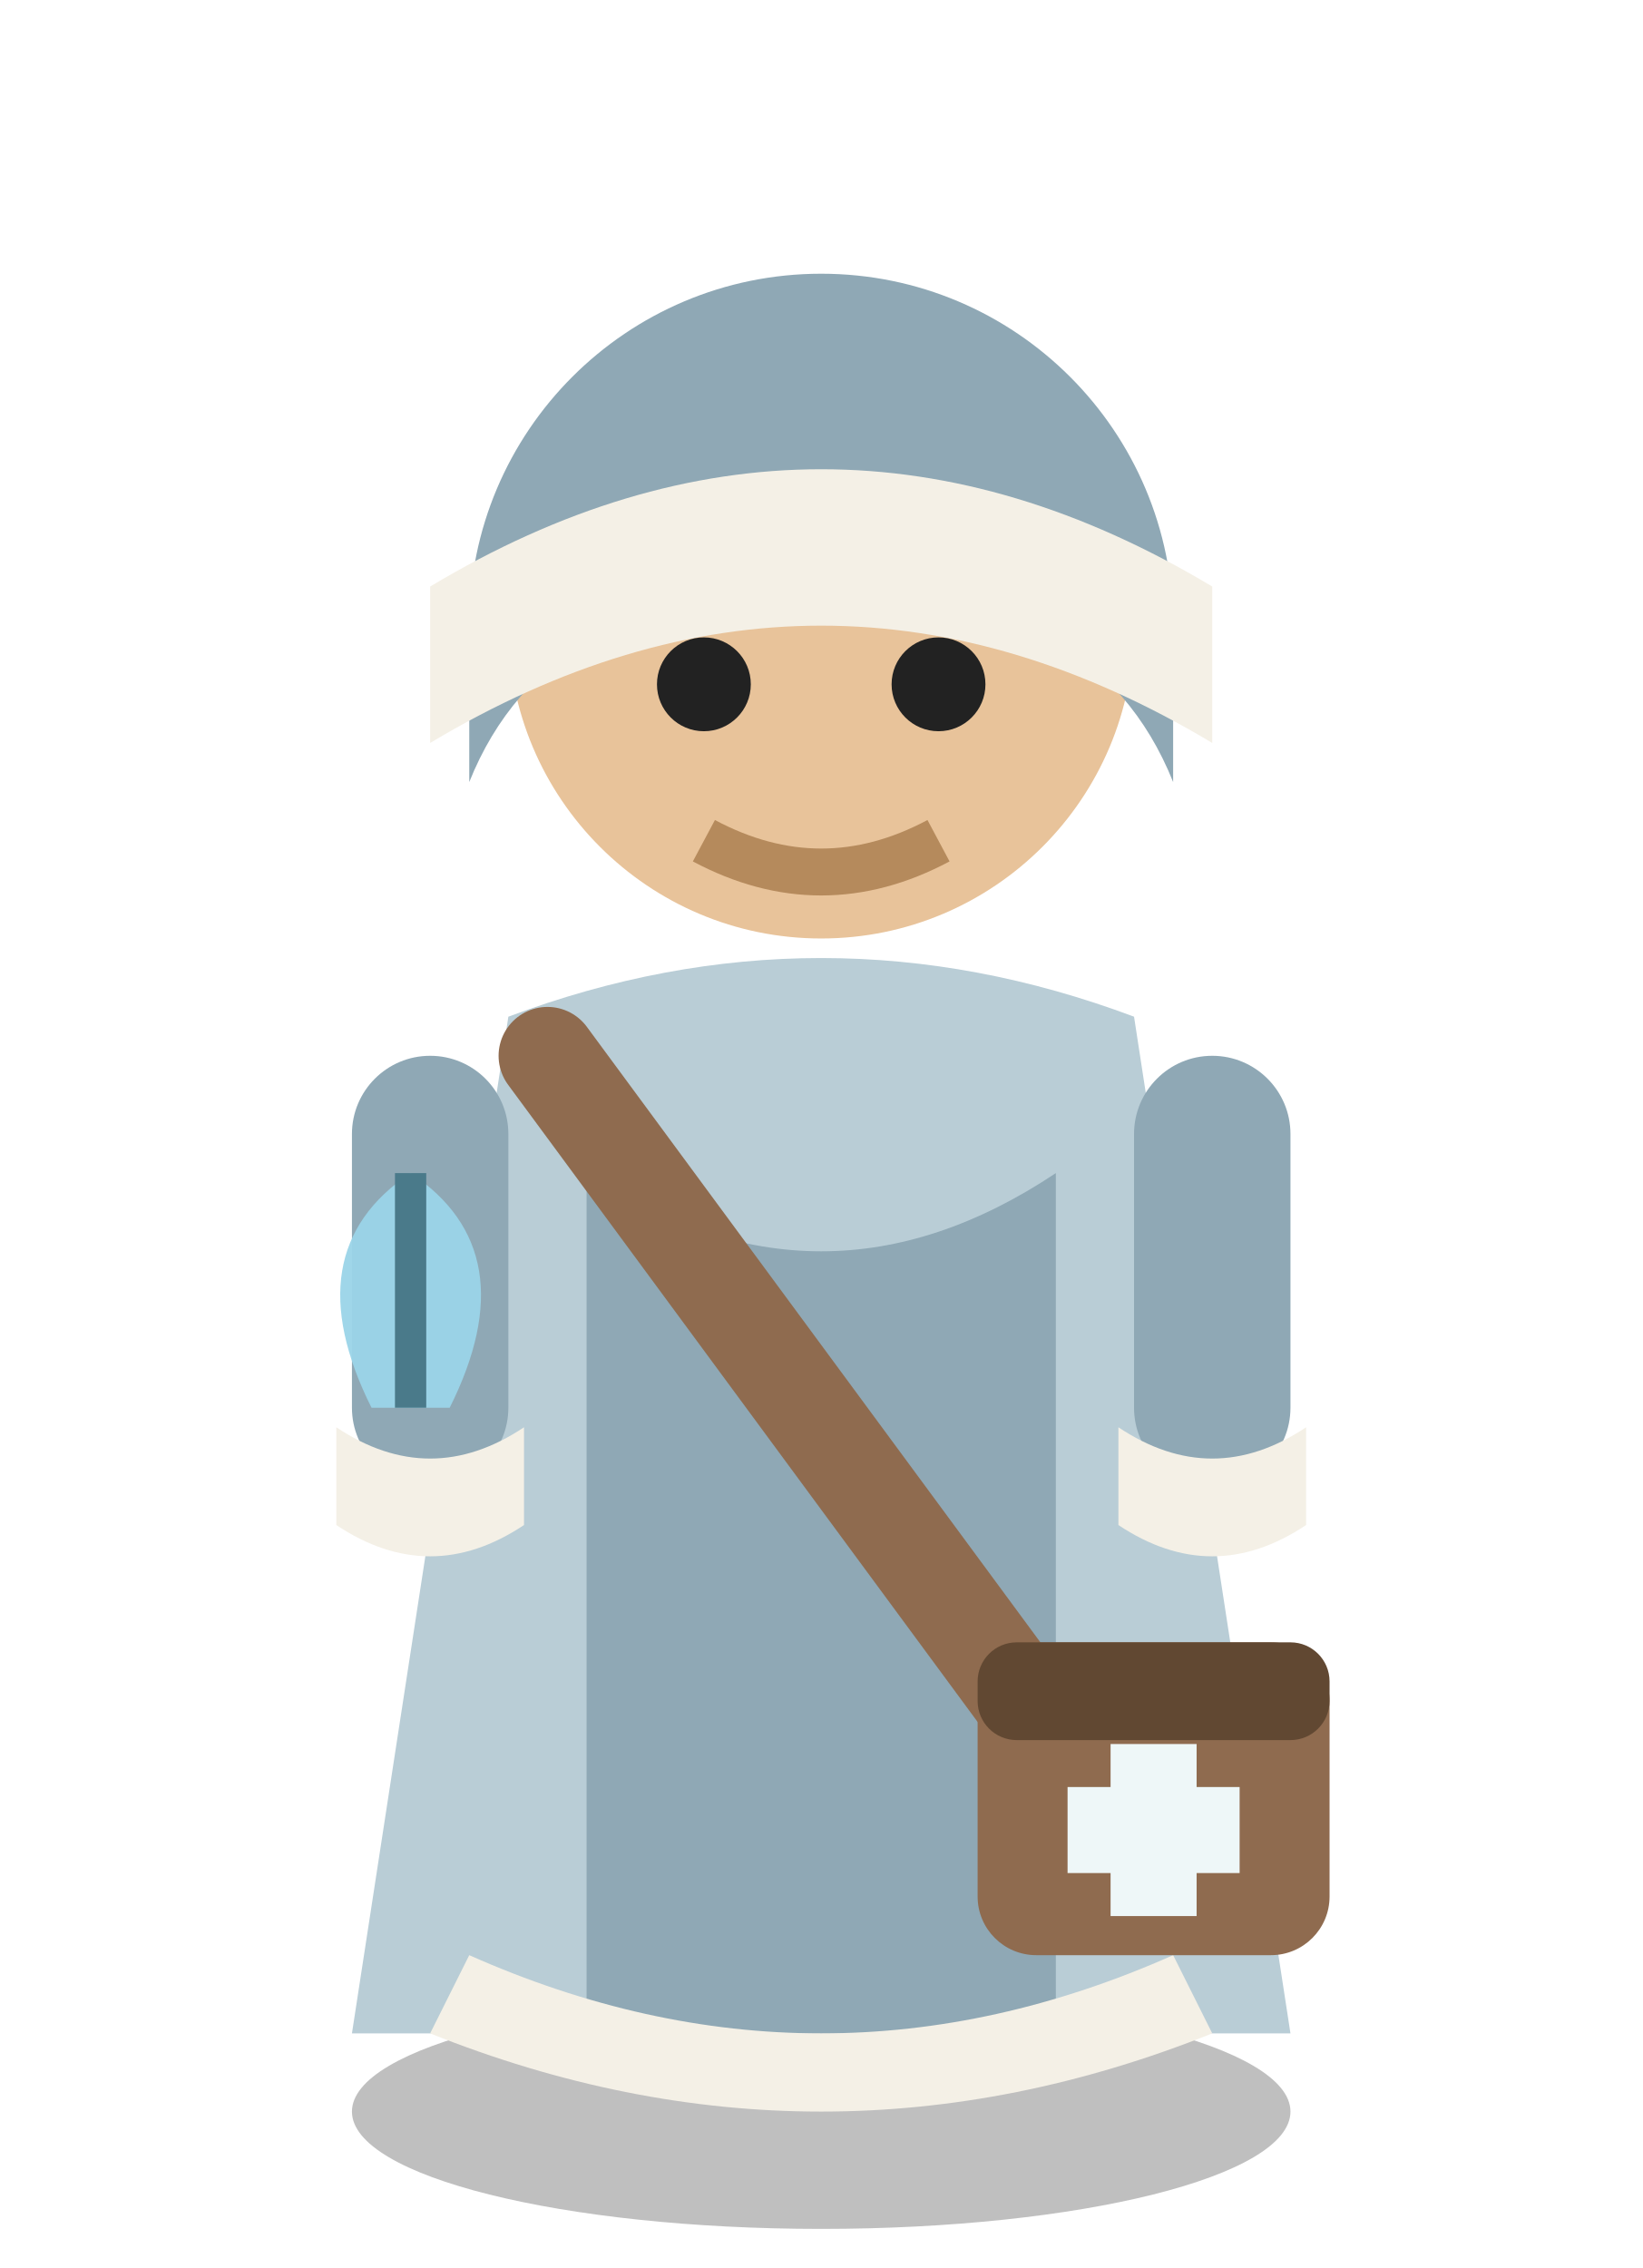
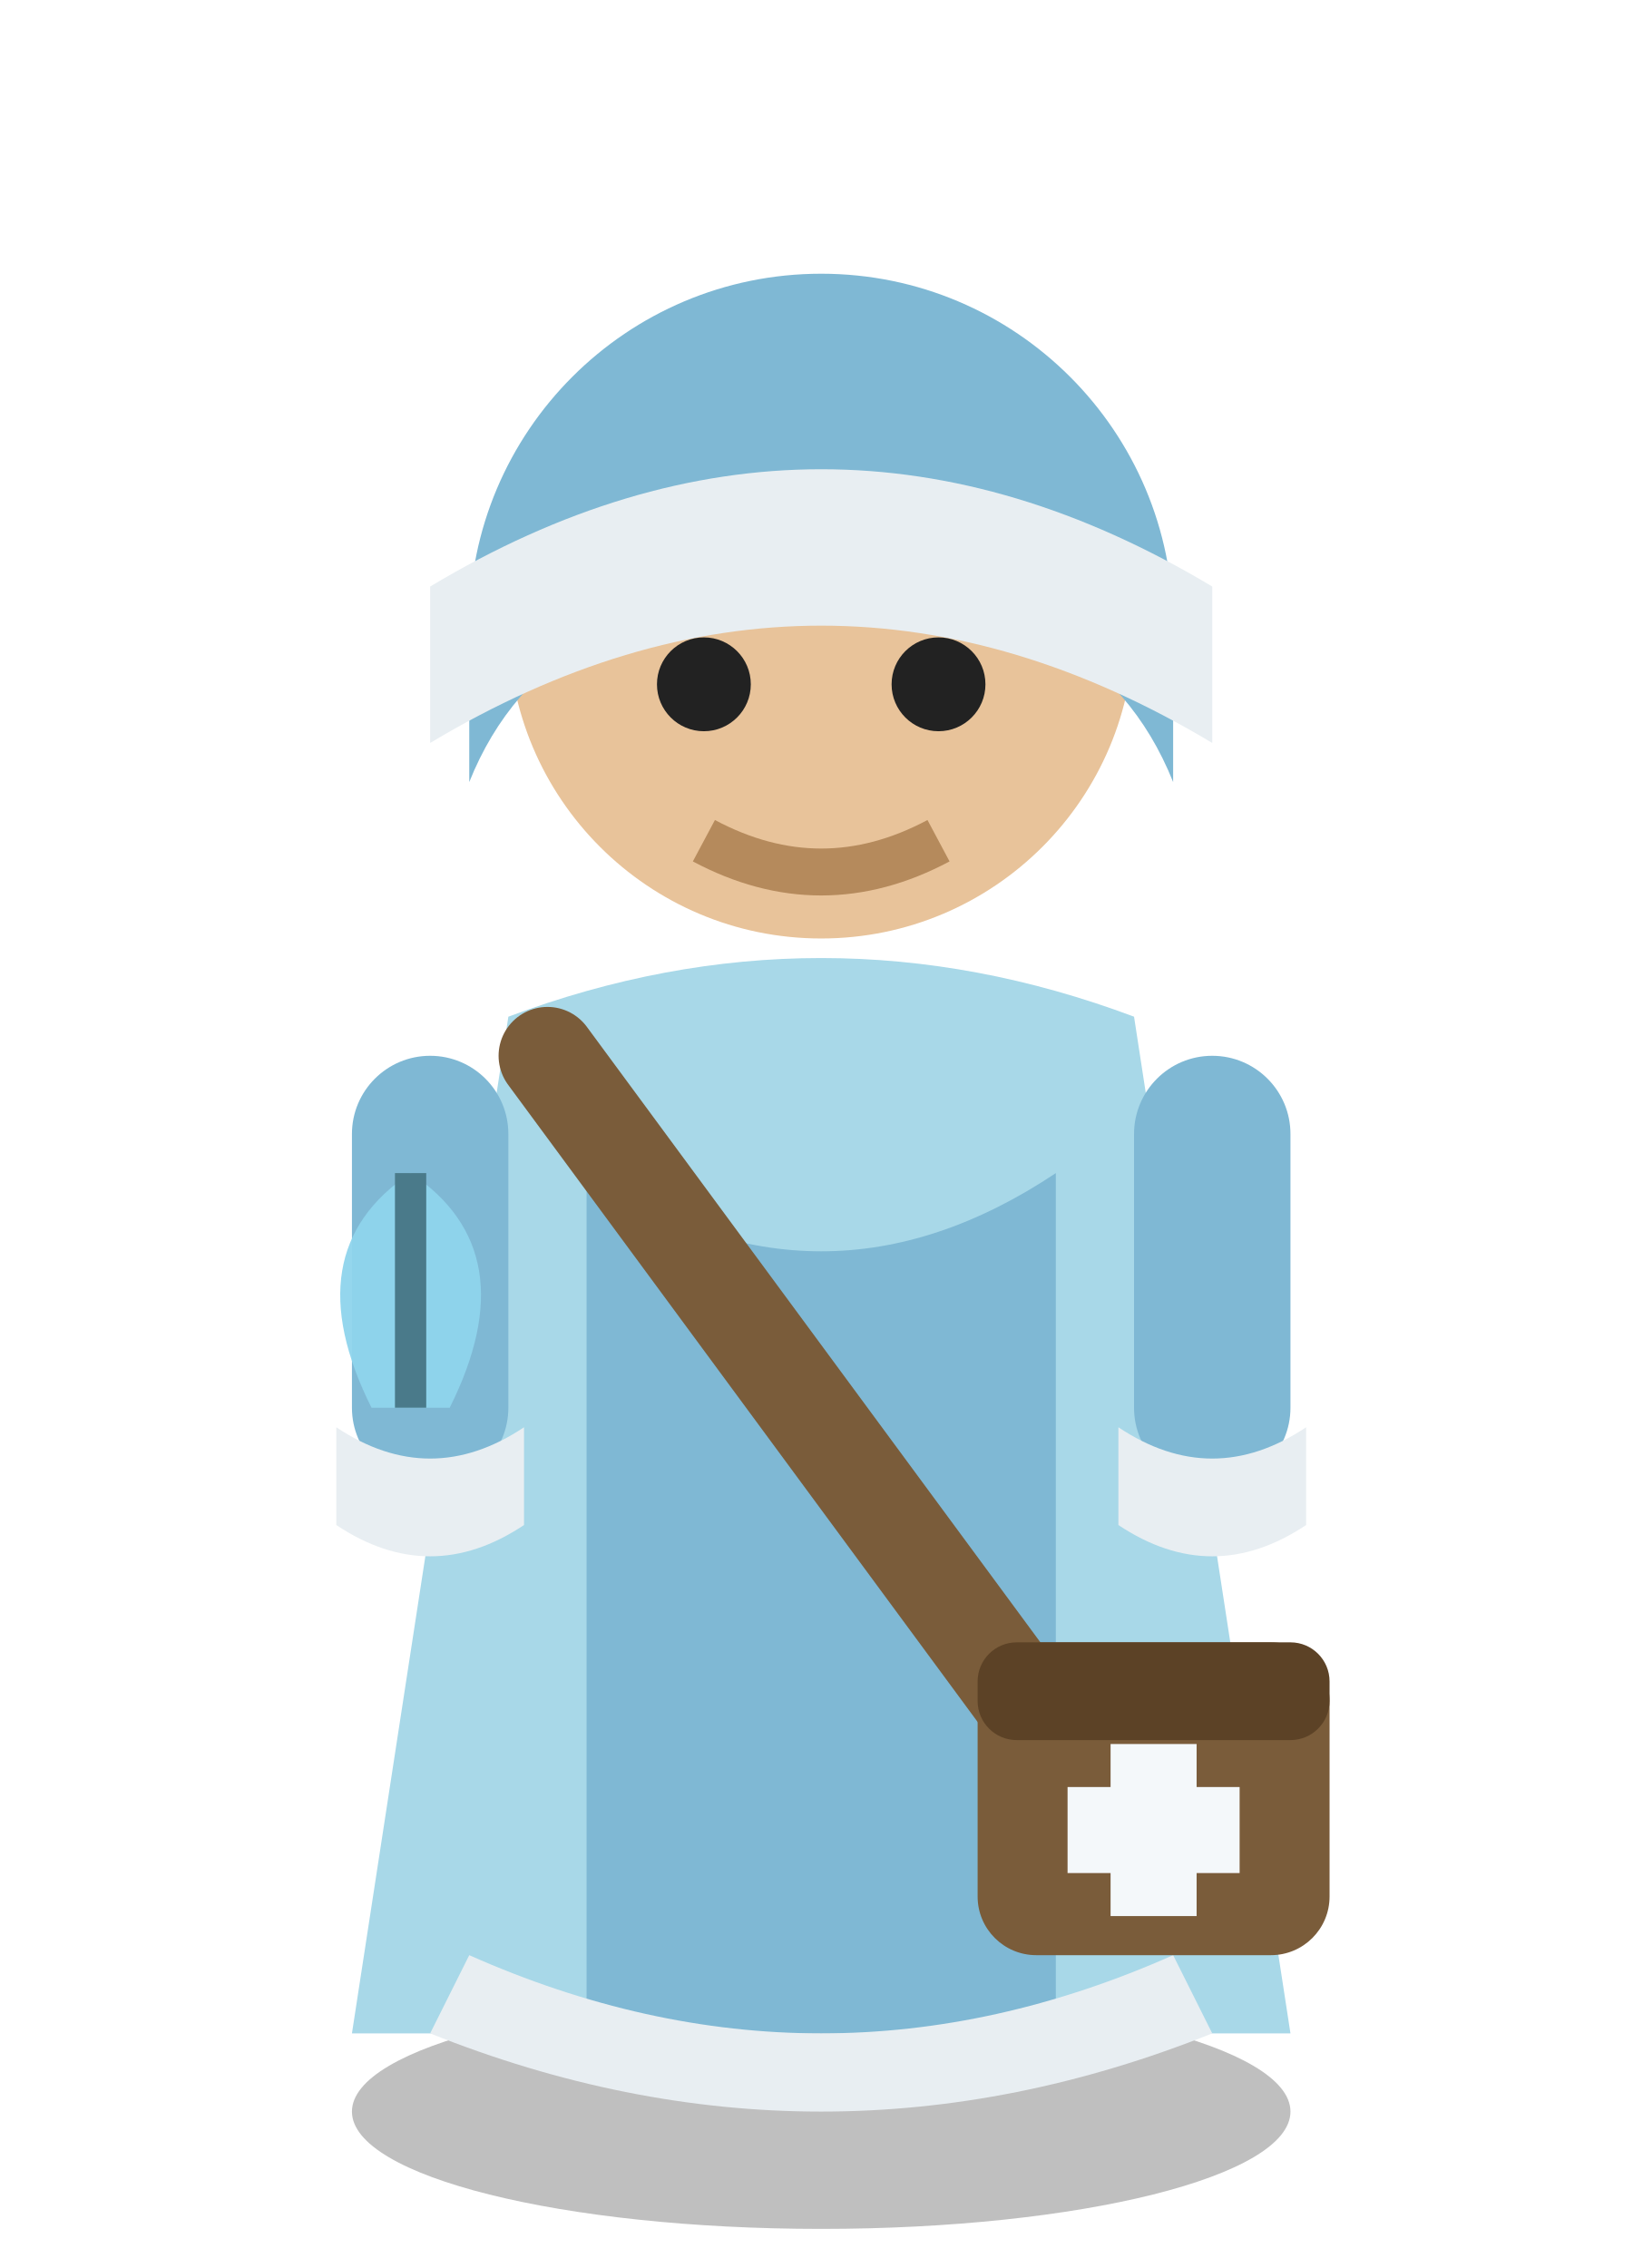
<svg xmlns="http://www.w3.org/2000/svg" width="42" height="58" viewBox="0 0 42 58">
  <ellipse cx="21" cy="54" rx="12" ry="3" fill="#000" opacity="0.25" />
-   <path d="M13 26 q8 -3 16 0 l4 26 -24 0 z" fill="#b9cdd6" />
-   <path d="M15 30 q6 4 12 0 v22 h-12z" fill="#8fa8b5" />
-   <path d="M12 50 q9 4 18 0 l1 2 q-10 4 -20 0 z" fill="#f4f0e6" />
-   <path d="M14 27 L28 46" stroke="#8f6b4f" stroke-width="2.5" stroke-linecap="round" />
-   <rect x="25" y="42" width="9" height="8" rx="1.5" fill="#8f6b4f" />
-   <rect x="25" y="42" width="9" height="2.5" rx="1" fill="#614832" />
-   <rect x="28.4" y="44.6" width="2.2" height="4.4" fill="#eef7f8" />
-   <rect x="27.3" y="45.7" width="4.4" height="2.2" fill="#eef7f8" />
+   <path d="M13 26 q8 -3 16 0 l4 26 -24 0 z" fill="#a8d8e8" />
+   <path d="M15 30 q6 4 12 0 v22 h-12z" fill="#7fb8d4" />
+   <path d="M12 50 q9 4 18 0 l1 2 q-10 4 -20 0 z" fill="#e8eef2" />
+   <path d="M14 27 L28 46" stroke="#7a5c3a" stroke-width="2.5" stroke-linecap="round" />
+   <rect x="25" y="42" width="9" height="8" rx="1.5" fill="#7a5c3a" />
+   <rect x="25" y="42" width="9" height="2.5" rx="1" fill="#5c4226" />
+   <rect x="28.4" y="44.6" width="2.2" height="4.4" fill="#f4f8fa" />
+   <rect x="27.3" y="45.7" width="4.4" height="2.2" fill="#f4f8fa" />
  <circle cx="21" cy="16" r="8" fill="#e8c39a" />
-   <path d="M12 16 a9 9 0 0 1 18 0 l0 4 q-2 -5 -9 -5 q-7 0 -9 5 z" fill="#8fa8b5" />
-   <path d="M11 15 q10 -6 20 0 l0 4 q-10 -6 -20 0 z" fill="#f4f0e6" />
+   <path d="M12 16 a9 9 0 0 1 18 0 l0 4 q-2 -5 -9 -5 q-7 0 -9 5 z" fill="#7fb8d4" />
+   <path d="M11 15 q10 -6 20 0 l0 4 q-10 -6 -20 0 z" fill="#e8eef2" />
  <circle cx="18" cy="17.5" r="1.2" fill="#222" />
  <circle cx="24" cy="17.5" r="1.2" fill="#222" />
  <path d="M18 21.5 q3 1.6 6 0" stroke="#b58a5c" fill="none" stroke-width="1.2" />
-   <rect x="9" y="27" width="4" height="11" rx="2" fill="#8fa8b5" />
-   <rect x="29" y="27" width="4" height="11" rx="2" fill="#8fa8b5" />
-   <path d="M8.6 36.5 q2.4 1.6 4.8 0 l0 2.5 q-2.4 1.6 -4.8 0 z" fill="#f4f0e6" />
-   <path d="M28.6 36.5 q2.4 1.6 4.8 0 l0 2.5 q-2.4 1.6 -4.8 0 z" fill="#f4f0e6" />
-   <path d="M9.5 36 q-2 -4 1 -6 q3 2 1 6 z" fill="#9ad4e8" opacity="0.95" />
+   <rect x="9" y="27" width="4" height="11" rx="2" fill="#7fb8d4" />
+   <rect x="29" y="27" width="4" height="11" rx="2" fill="#7fb8d4" />
+   <path d="M8.6 36.5 q2.4 1.6 4.8 0 l0 2.5 q-2.4 1.6 -4.8 0 z" fill="#e8eef2" />
+   <path d="M28.6 36.5 q2.4 1.6 4.8 0 l0 2.5 q-2.4 1.6 -4.8 0 z" fill="#e8eef2" />
+   <path d="M9.5 36 q-2 -4 1 -6 q3 2 1 6 z" fill="#8fd4ec" opacity="0.95" />
  <path d="M10.5 30 l0 6" stroke="#4a7a8a" stroke-width="0.8" />
</svg>
